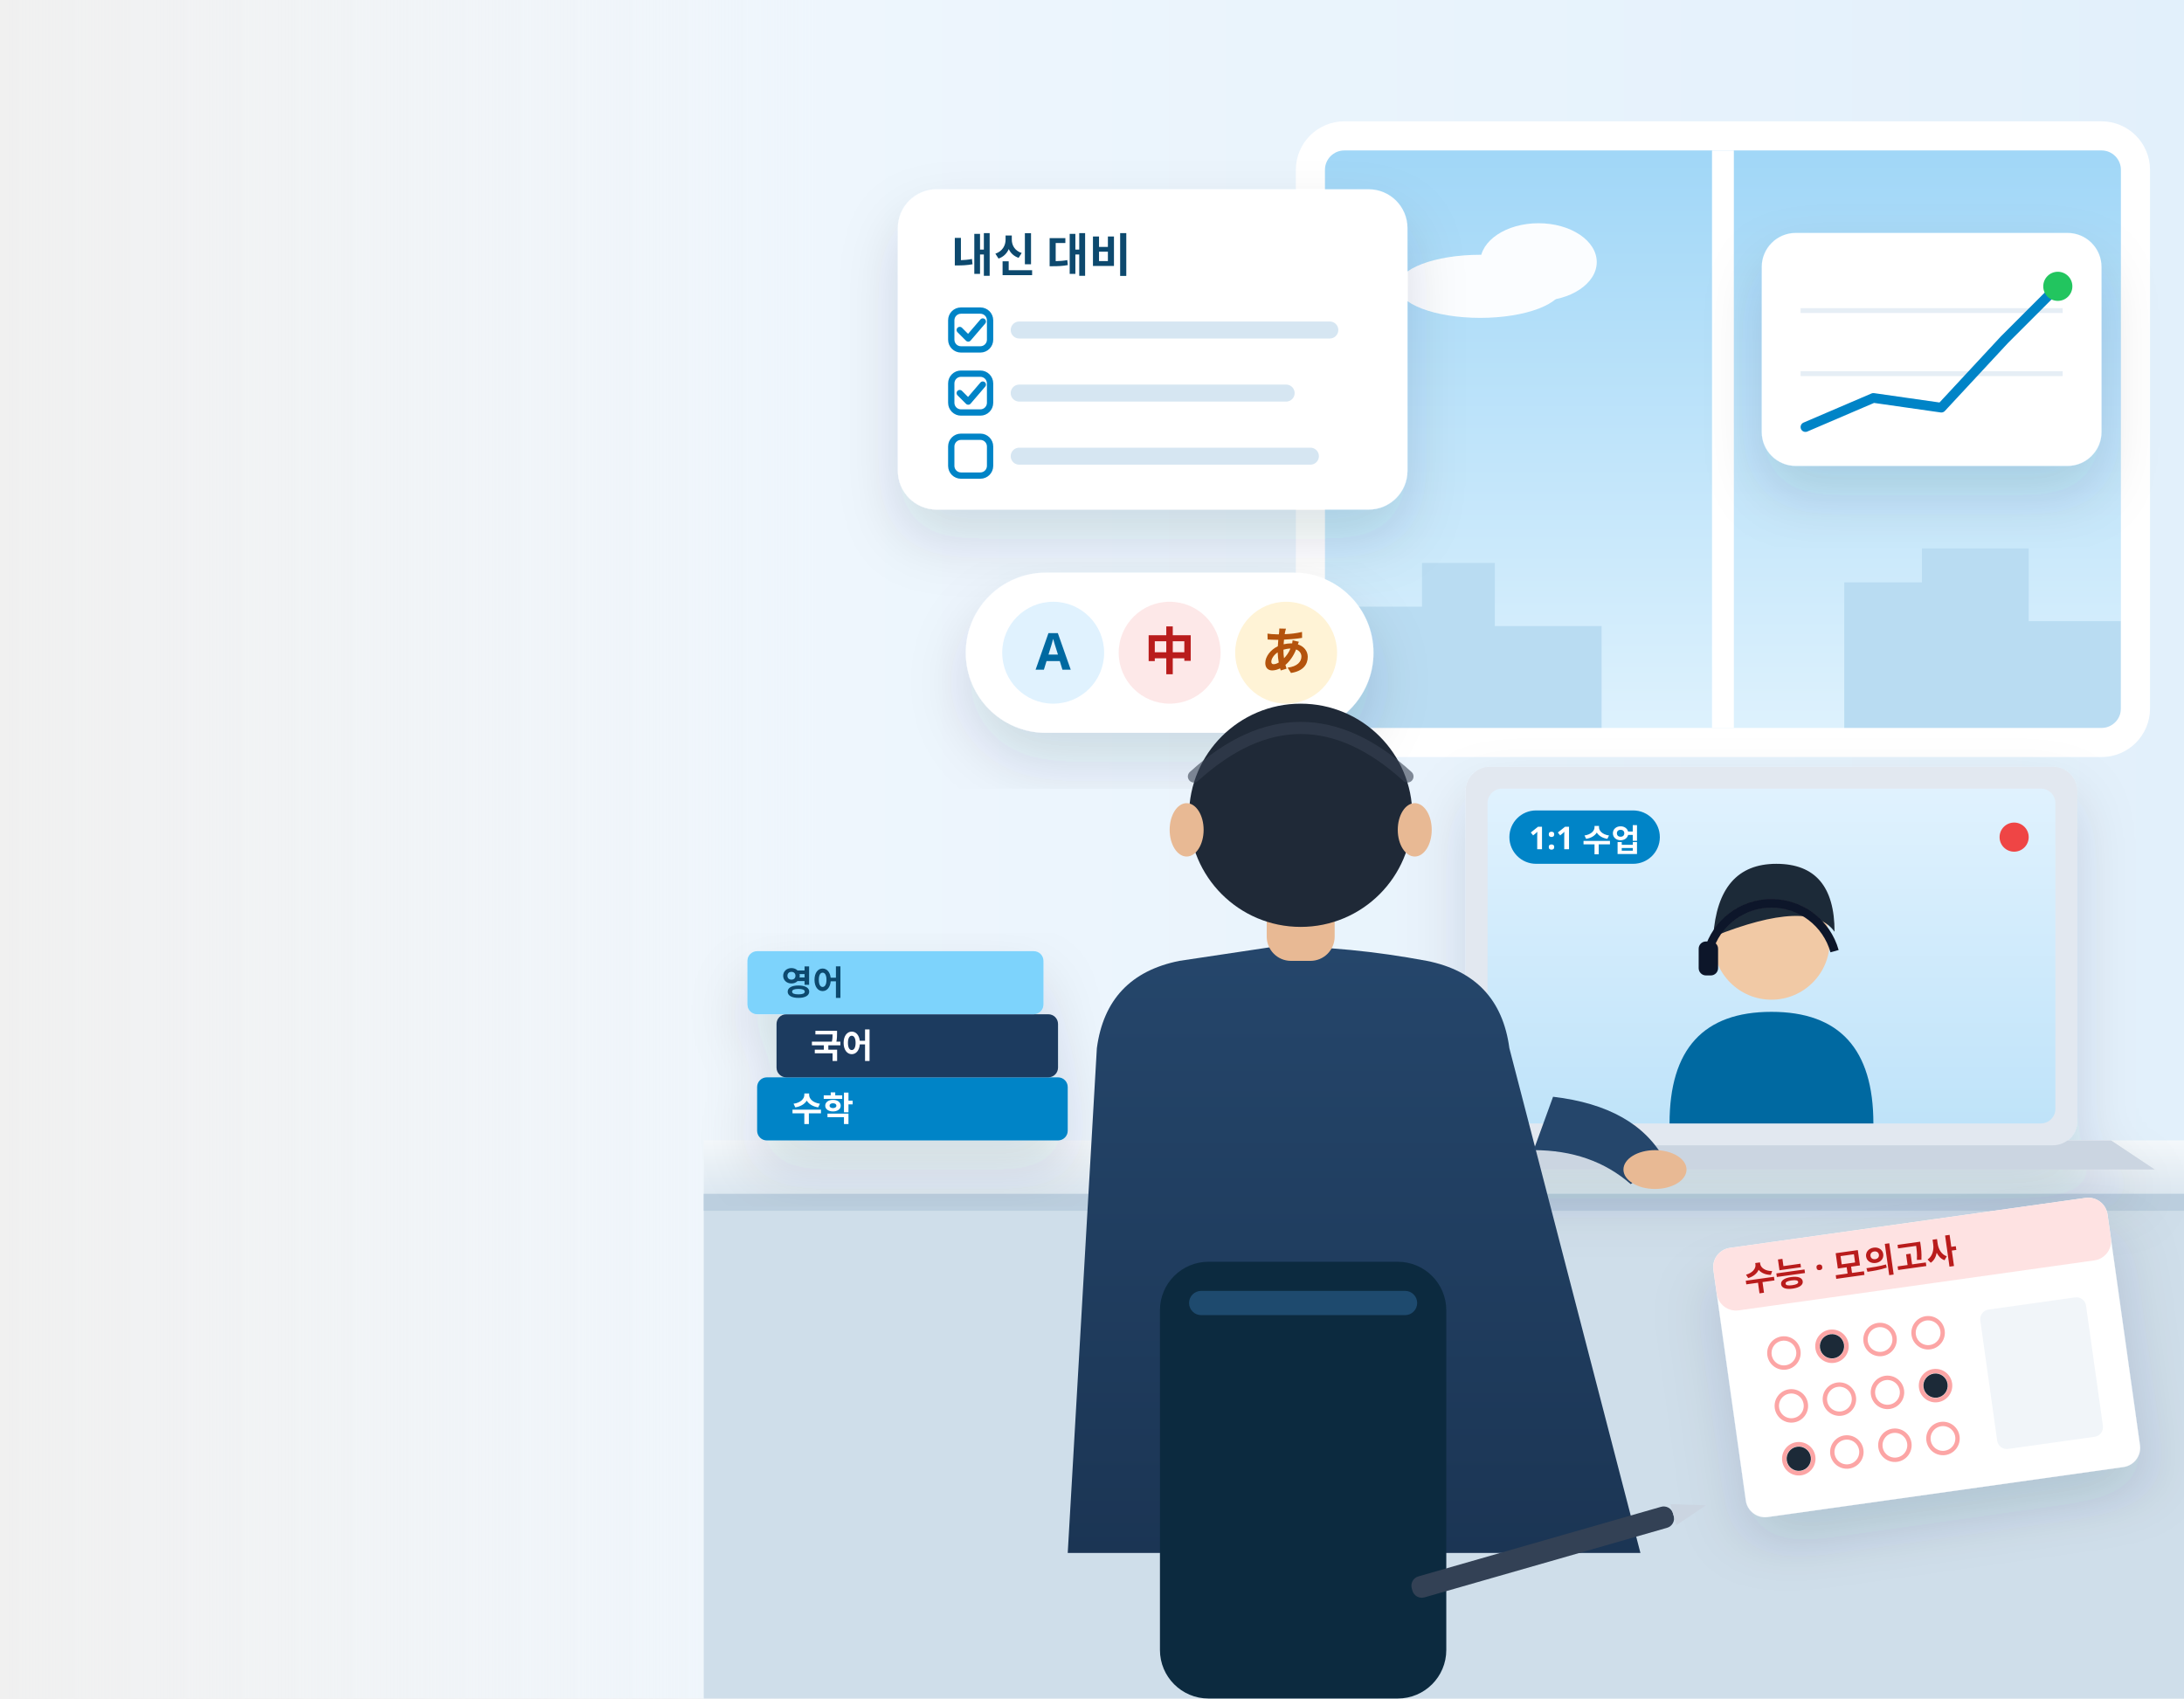
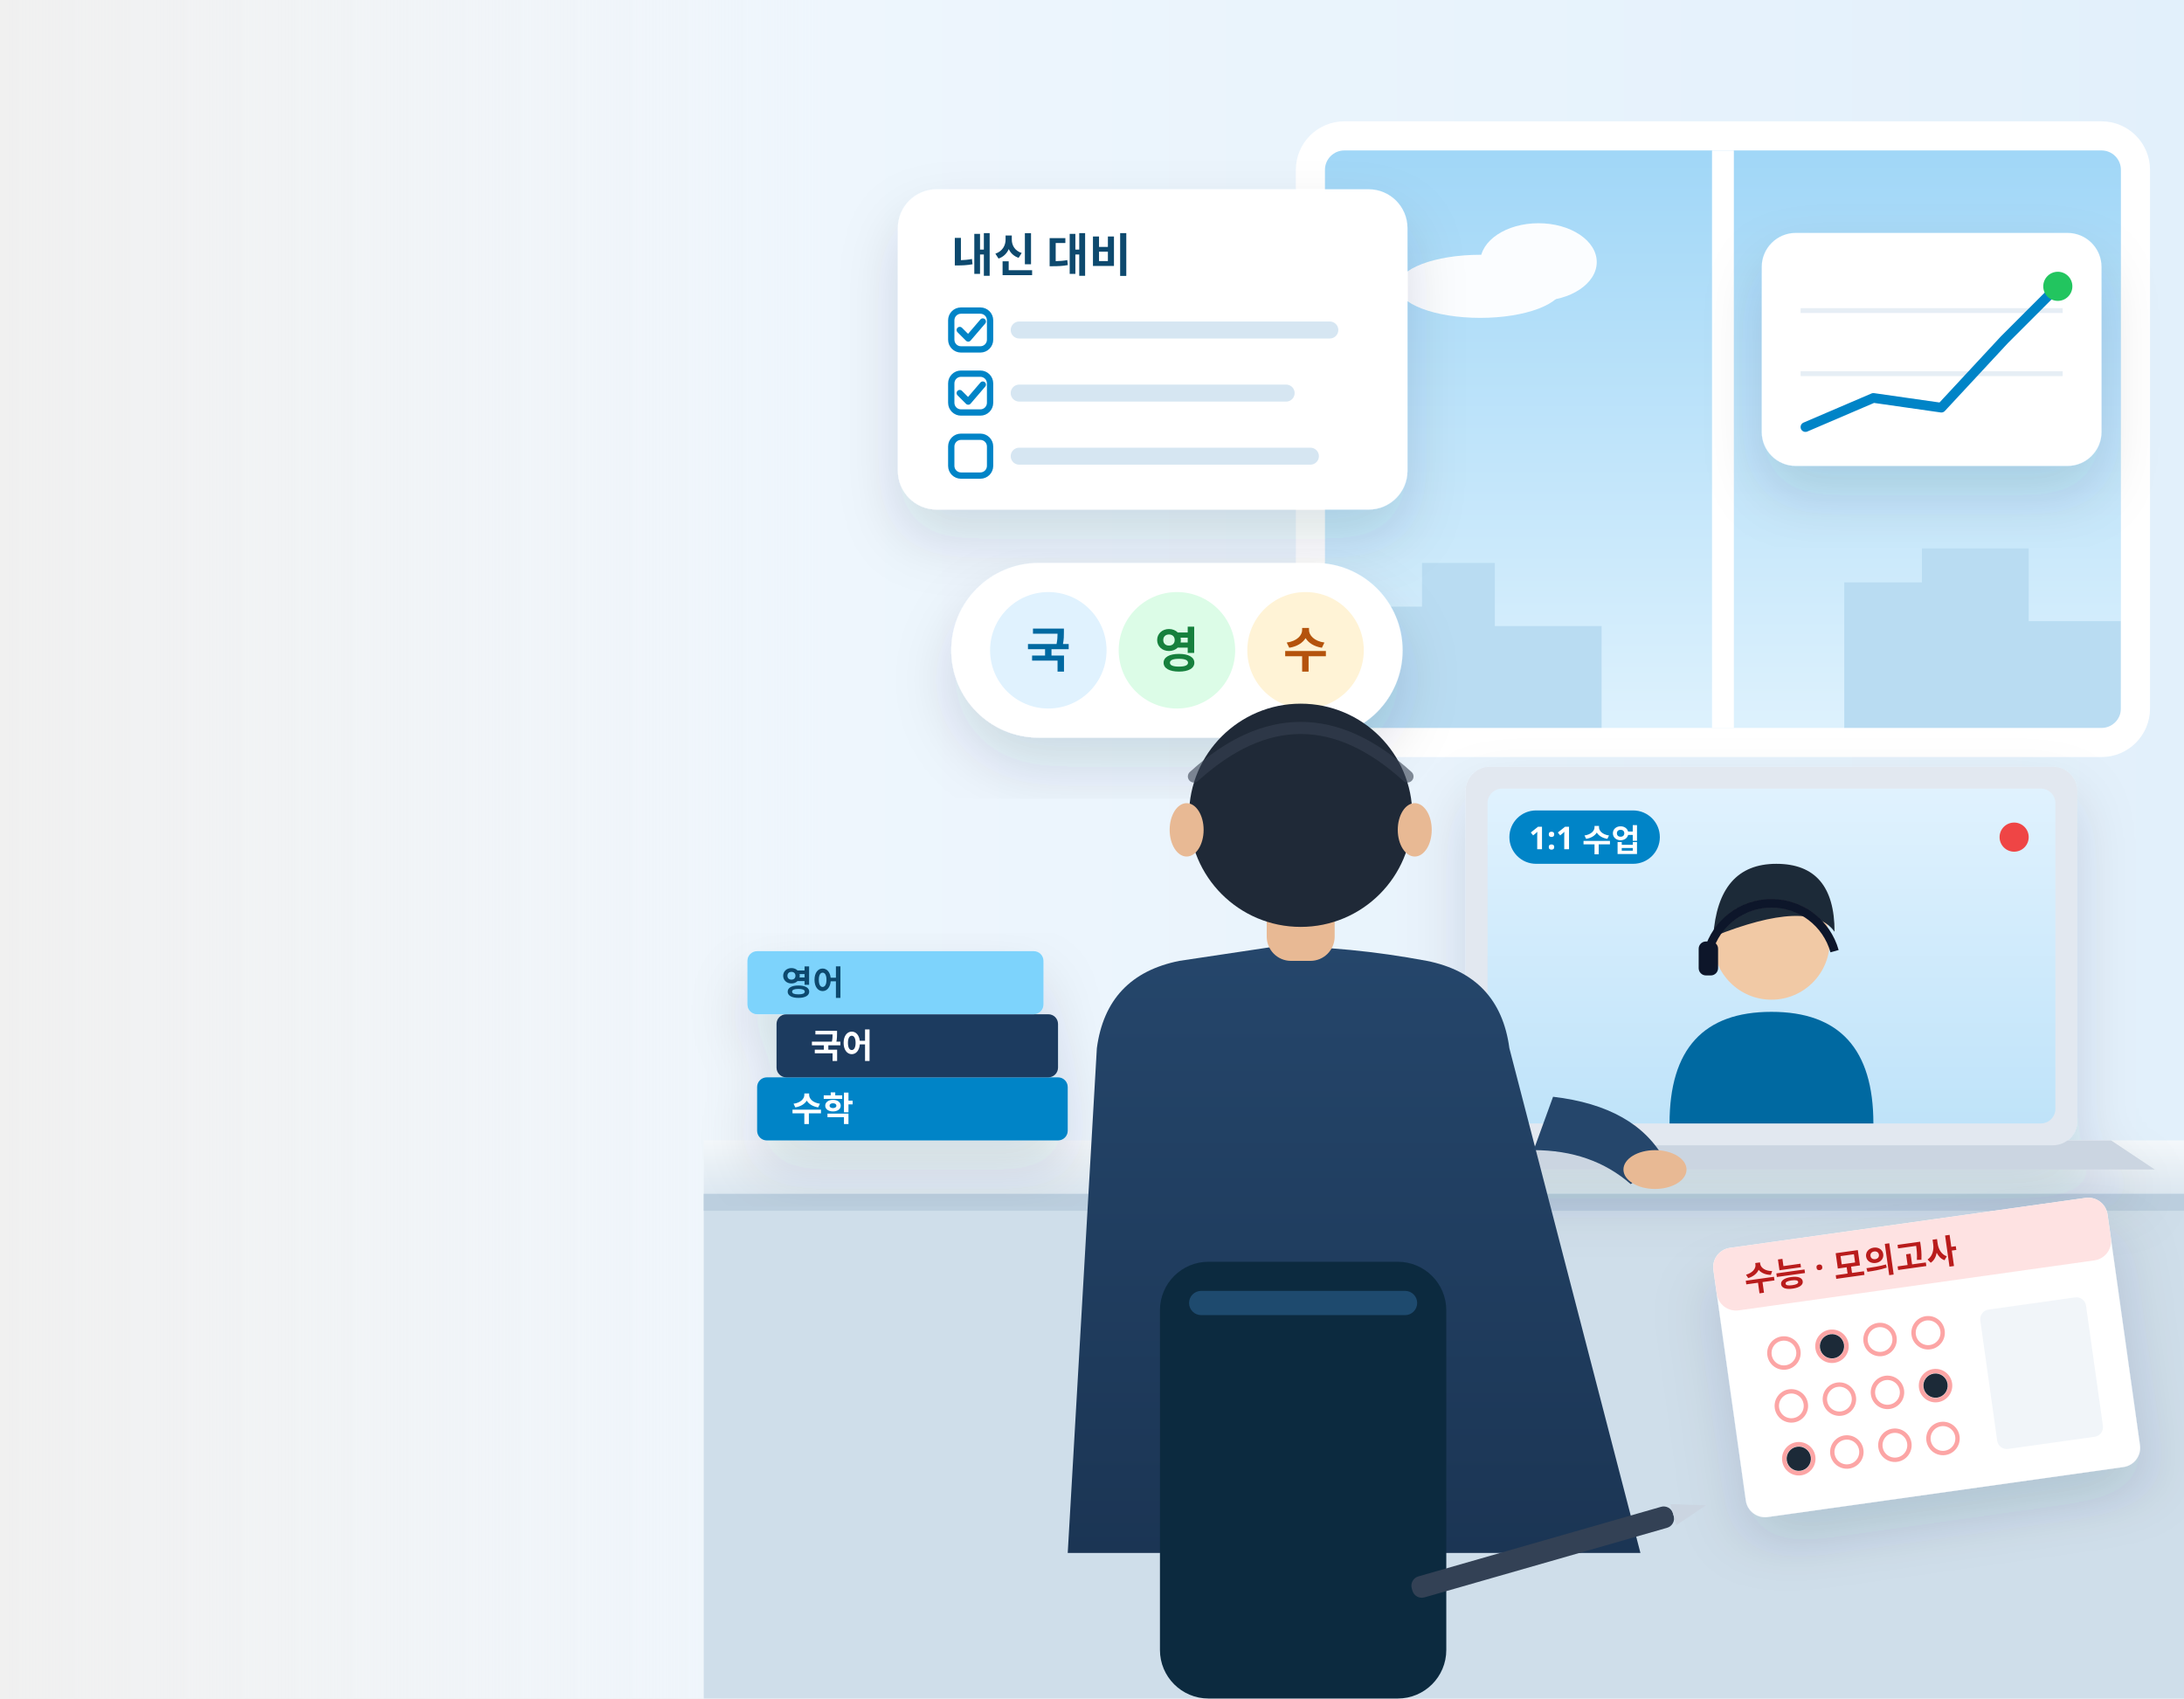
<svg xmlns="http://www.w3.org/2000/svg" viewBox="0 0 900 700" role="img" aria-label="학생이 노트북으로 선생님과 1:1 화상 수업을 하는 장면 그림">
  <defs>
    <linearGradient id="wall" x1="0" y1="0" x2="1" y2="0">
      <stop offset="0" stop-color="#f5faff" stop-opacity="0" />
      <stop offset=".38" stop-color="#eef6fd" />
      <stop offset="1" stop-color="#e2f0fb" />
    </linearGradient>
    <linearGradient id="sky" x1="0" y1="0" x2="0" y2="1">
      <stop offset="0" stop-color="#9fd6f7" />
      <stop offset="1" stop-color="#dff2fd" />
    </linearGradient>
    <linearGradient id="desk" x1="0" y1="0" x2="0" y2="1">
      <stop offset="0" stop-color="#f4f8fb" />
      <stop offset="1" stop-color="#dde8f1" />
    </linearGradient>
    <linearGradient id="screen" x1="0" y1="0" x2="0" y2="1">
      <stop offset="0" stop-color="#e0f2fe" />
      <stop offset="1" stop-color="#bfe3f9" />
    </linearGradient>
    <linearGradient id="blazer" x1="0" y1="0" x2="0" y2="1">
      <stop offset="0" stop-color="#25466b" />
      <stop offset="1" stop-color="#1b3554" />
    </linearGradient>
    <filter id="sh" x="-25%" y="-25%" width="150%" height="160%">
      <feDropShadow dx="0" dy="12" stdDeviation="12" flood-color="#0b2a45" flood-opacity=".14" />
    </filter>
  </defs>
  <rect width="900" height="700" fill="url(#wall)" />
  <g>
    <rect x="540" y="56" width="340" height="250" rx="14" fill="url(#sky)" />
    <g fill="#ffffff" opacity=".95">
      <ellipse cx="610" cy="118" rx="34" ry="13" />
      <ellipse cx="634" cy="108" rx="24" ry="16" />
      <ellipse cx="800" cy="170" rx="30" ry="11" />
      <ellipse cx="820" cy="161" rx="20" ry="13" />
    </g>
    <g fill="#b9dcf2">
      <rect x="548" y="250" width="40" height="56" />
      <rect x="586" y="232" width="30" height="74" />
      <rect x="614" y="258" width="46" height="48" />
      <rect x="760" y="240" width="34" height="66" />
      <rect x="792" y="226" width="44" height="80" />
      <rect x="834" y="256" width="40" height="50" />
    </g>
    <rect x="540" y="56" width="340" height="250" rx="14" fill="none" stroke="#ffffff" stroke-width="12" />
    <line x1="710" y1="62" x2="710" y2="300" stroke="#ffffff" stroke-width="9" />
  </g>
  <g filter="url(#sh)">
    <rect x="370" y="78" width="210" height="132" rx="16" fill="#ffffff" />
    <text x="392" y="112" font-family="Pretendard, 'Malgun Gothic', sans-serif" font-size="19" font-weight="800" fill="#0c4a6e">내신 대비</text>
    <g fill="none" stroke="#0284c7" stroke-width="2.6" stroke-linecap="round" stroke-linejoin="round">
      <rect x="392" y="128" width="16" height="16" rx="4" />
      <path d="M395.5 136 l3.5 3.5 l6 -7" />
      <rect x="392" y="154" width="16" height="16" rx="4" />
      <path d="M395.5 162 l3.5 3.5 l6 -7" />
      <rect x="392" y="180" width="16" height="16" rx="4" />
    </g>
    <g stroke="#d6e6f2" stroke-width="7" stroke-linecap="round">
      <line x1="420" y1="136" x2="548" y2="136" />
      <line x1="420" y1="162" x2="530" y2="162" />
      <line x1="420" y1="188" x2="540" y2="188" />
    </g>
  </g>
  <g filter="url(#sh)">
-     <rect x="398" y="236" width="168" height="66" rx="33" fill="#ffffff" />
-     <g font-family="Pretendard, 'Malgun Gothic', 'Microsoft YaHei', 'Yu Gothic', sans-serif" font-size="21" font-weight="800" text-anchor="middle">
-       <circle cx="434" cy="269" r="21" fill="#e0f2fe" />
-       <text x="434" y="276" fill="#0369a1">A</text>
-       <circle cx="482" cy="269" r="21" fill="#fde8e8" />
-       <text x="482" y="276" fill="#b91c1c">中</text>
-       <circle cx="530" cy="269" r="21" fill="#fff3d6" />
-       <text x="530" y="276" fill="#b45309">あ</text>
+     <rect x="392" y="232" width="186" height="72" rx="36" fill="#ffffff" />
+     <g font-family="Pretendard, 'Malgun Gothic', sans-serif" font-size="20" font-weight="800" text-anchor="middle">
+       <circle cx="432" cy="268" r="24" fill="#e0f2fe" />
+       <text x="432" y="275" fill="#0369a1">국</text>
+       <circle cx="485" cy="268" r="24" fill="#dcfce7" />
+       <text x="485" y="275" fill="#15803d">영</text>
+       <circle cx="538" cy="268" r="24" fill="#fff3d6" />
+       <text x="538" y="275" fill="#b45309">수</text>
    </g>
  </g>
  <g filter="url(#sh)">
    <rect x="726" y="96" width="140" height="96" rx="14" fill="#ffffff" />
    <g stroke="#e6eef5" stroke-width="2">
      <line x1="742" y1="128" x2="850" y2="128" />
      <line x1="742" y1="154" x2="850" y2="154" />
    </g>
    <polyline points="744,176 772,164 800,168 826,140 848,118" fill="none" stroke="#0284c7" stroke-width="4" stroke-linecap="round" stroke-linejoin="round" />
    <circle cx="848" cy="118" r="6" fill="#22c55e" />
  </g>
  <rect x="290" y="470" width="610" height="22" fill="url(#desk)" />
  <rect x="290" y="492" width="610" height="208" fill="#cfdeea" />
  <rect x="290" y="492" width="610" height="7" fill="#bccfdf" />
  <g filter="url(#sh)">
    <rect x="312" y="444" width="128" height="26" rx="4" fill="#0284c7" />
    <rect x="320" y="418" width="116" height="26" rx="4" fill="#1e3a5f" />
    <rect x="308" y="392" width="122" height="26" rx="4" fill="#7dd3fc" />
    <g font-family="Pretendard, 'Malgun Gothic', sans-serif" font-size="14" font-weight="800" fill="#ffffff">
      <text x="326" y="462">수학</text>
      <text x="334" y="436">국어</text>
      <text x="322" y="410" fill="#0c4a6e">영어</text>
    </g>
  </g>
  <g filter="url(#sh)">
    <path d="M590 470 L870 470 L888 482 L572 482 Z" fill="#cbd5e1" />
    <rect x="604" y="316" width="252" height="156" rx="10" fill="#e2e8f0" />
    <rect x="613" y="325" width="234" height="138" rx="6" fill="url(#screen)" />
    <path d="M688 463 q0 -46 42 -46 q42 0 42 46 z" fill="#0369a1" />
    <circle cx="730" cy="388" r="24" fill="#f1c9a5" />
    <path d="M706 386 q2 -30 26 -30 q24 0 24 28 q-10 -14 -50 2 z" fill="#1f2937" />
    <path d="M704 392 a27 27 0 0 1 52 0" fill="none" stroke="#0f172a" stroke-width="3.5" />
    <rect x="700" y="388" width="8" height="14" rx="3" fill="#0f172a" />
    <rect x="622" y="334" width="62" height="22" rx="11" fill="#0284c7" />
    <text x="653" y="350" text-anchor="middle" font-family="Pretendard, 'Malgun Gothic', sans-serif" font-size="13" font-weight="800" fill="#ffffff">1:1 수업</text>
    <circle cx="830" cy="345" r="6" fill="#ef4444" />
  </g>
  <g>
    <path d="M440 640 L452 432 q4 -30 34 -36 l40 -6 q30 0 62 6 q30 6 34 36 L676 640 Z" fill="url(#blazer)" />
    <rect x="522" y="360" width="28" height="36" rx="10" fill="#e8b994" />
    <circle cx="536" cy="336" r="46" fill="#1f2937" />
    <ellipse cx="489" cy="342" rx="7" ry="11" fill="#e8b994" />
    <ellipse cx="583" cy="342" rx="7" ry="11" fill="#e8b994" />
    <path d="M492 320 q44 -40 88 0" fill="none" stroke="#374151" stroke-width="5" stroke-linecap="round" opacity=".6" />
    <path d="M640 452 q34 4 46 26 l-14 10 q-16 -14 -40 -14 z" fill="#25466b" />
    <ellipse cx="682" cy="482" rx="13" ry="8" fill="#e8b994" />
  </g>
  <rect x="478" y="520" width="118" height="180" rx="20" fill="#0c2a3f" />
  <rect x="490" y="532" width="94" height="10" rx="5" fill="#1e4a6e" />
  <g filter="url(#sh)" transform="rotate(-8 790 560)">
    <rect x="712" y="504" width="164" height="112" rx="8" fill="#ffffff" />
    <rect x="712" y="504" width="164" height="26" rx="8" fill="#fee2e2" />
    <text x="724" y="523" font-family="Pretendard, 'Malgun Gothic', sans-serif" font-size="14" font-weight="800" fill="#b91c1c">수능 · 모의고사</text>
    <g fill="none" stroke="#fca5a5" stroke-width="1.8">
      <circle cx="736" cy="550" r="6" />
      <circle cx="756" cy="550" r="6" />
      <circle cx="776" cy="550" r="6" />
      <circle cx="796" cy="550" r="6" />
      <circle cx="736" cy="572" r="6" />
      <circle cx="756" cy="572" r="6" />
      <circle cx="776" cy="572" r="6" />
      <circle cx="796" cy="572" r="6" />
      <circle cx="736" cy="594" r="6" />
      <circle cx="756" cy="594" r="6" />
      <circle cx="776" cy="594" r="6" />
      <circle cx="796" cy="594" r="6" />
    </g>
    <g fill="#1f2937">
      <circle cx="756" cy="550" r="5" />
      <circle cx="796" cy="572" r="5" />
      <circle cx="736" cy="594" r="5" />
    </g>
    <rect x="818" y="544" width="44" height="58" rx="4" fill="#f1f5f9" />
  </g>
  <g transform="rotate(-16 640 640)">
    <rect x="580" y="634" width="112" height="9" rx="4" fill="#334155" />
    <path d="M692 634 L706 638.5 L692 643 Z" fill="#cbd5e1" />
  </g>
</svg>
